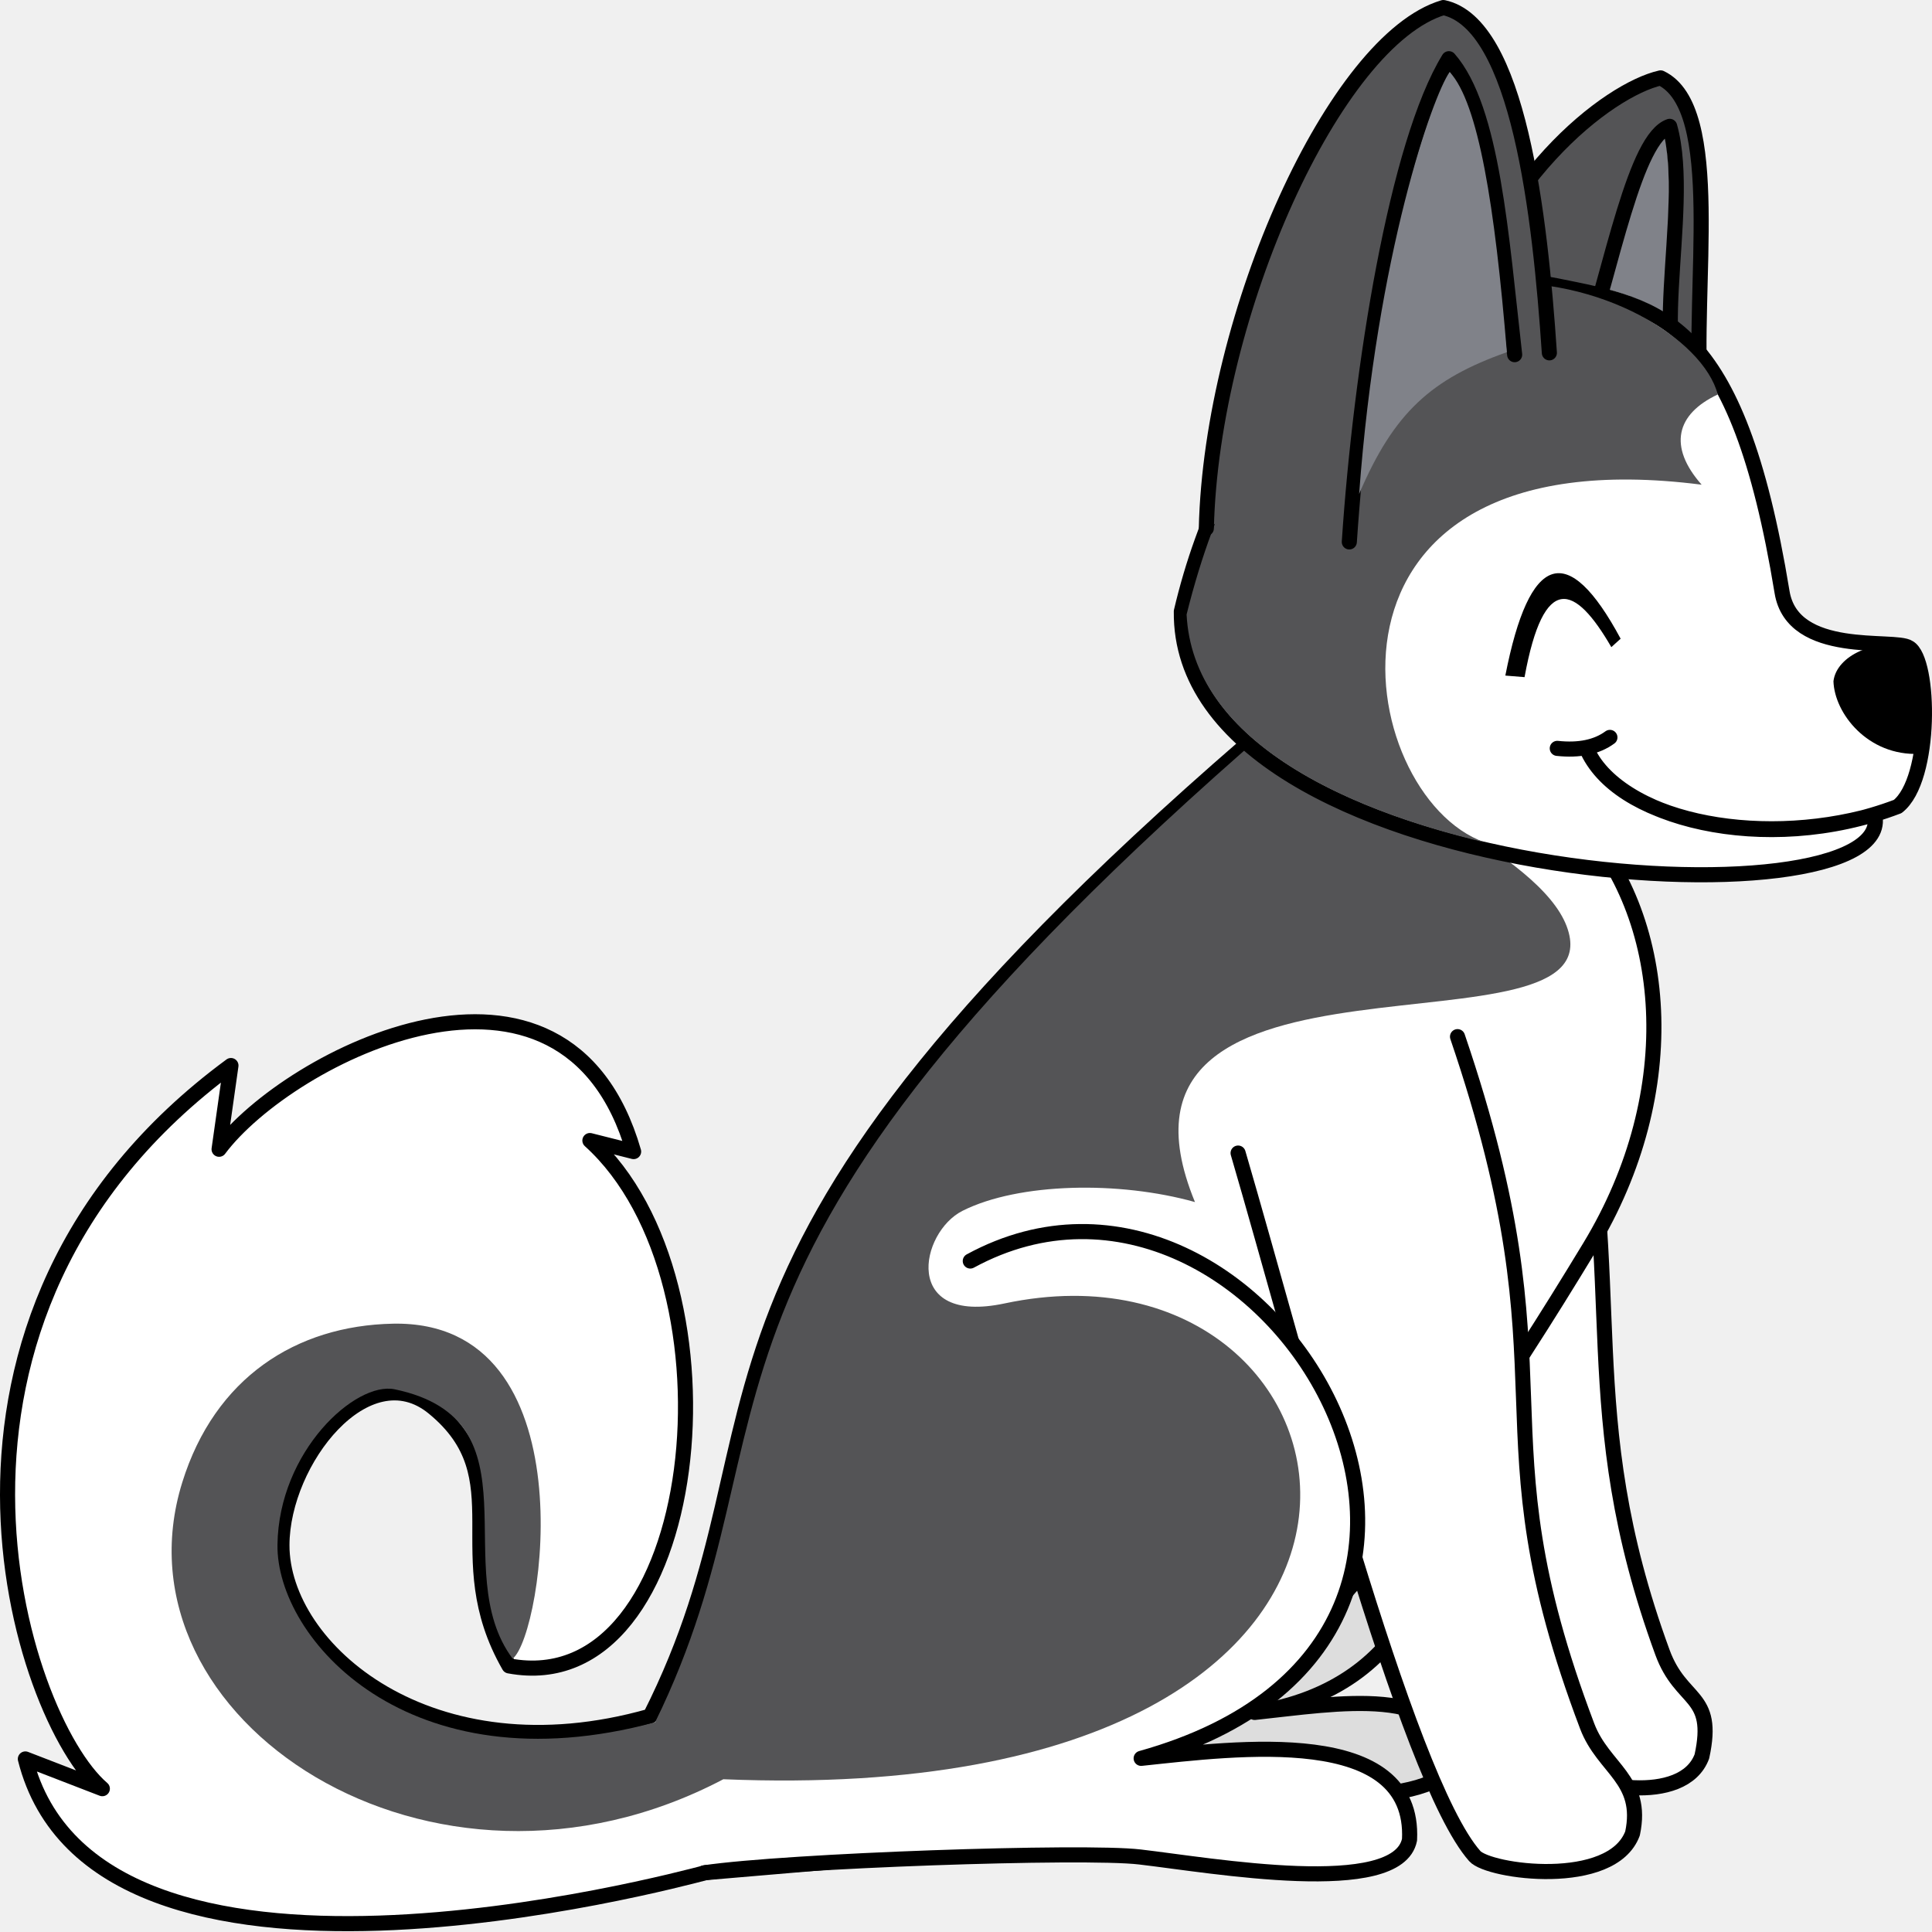
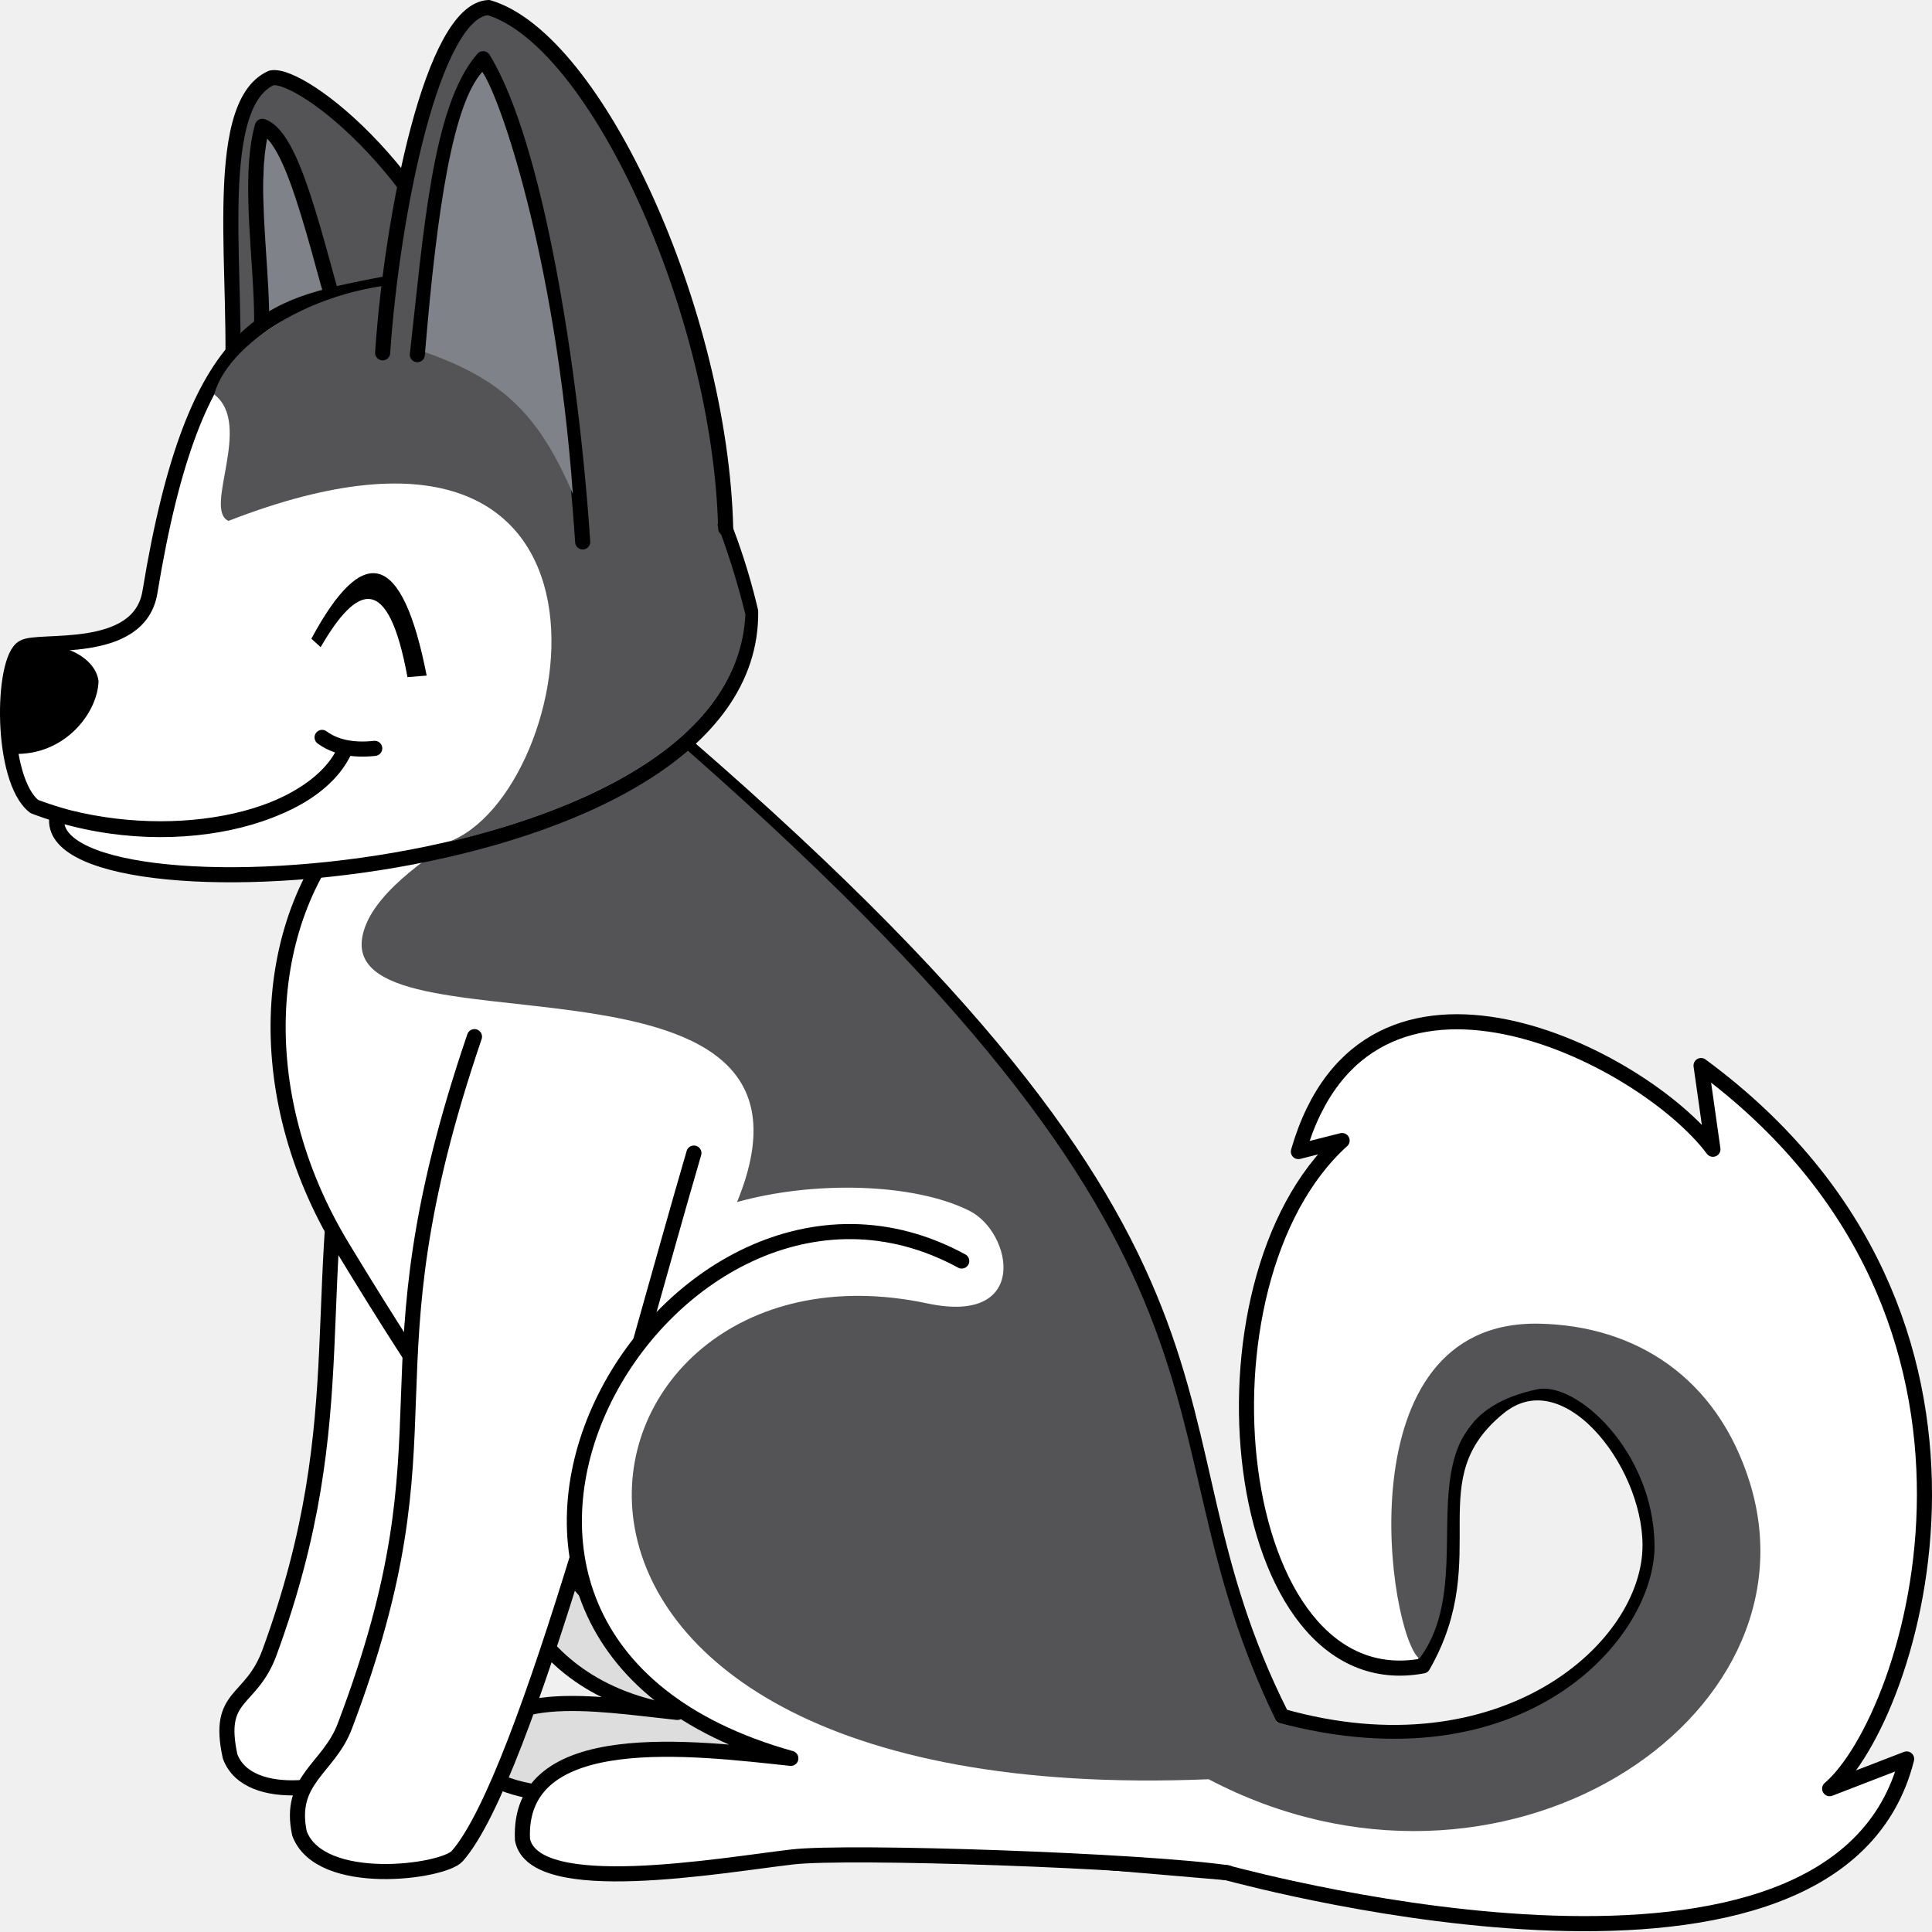
<svg xmlns="http://www.w3.org/2000/svg" width="1024" height="1024" viewBox="0 0 270.933 270.933" version="1.1" id="svg8" enable-background="new">
  <defs id="defs2">
    <filter style="color-interpolation-filters:sRGB;" id="filter4816">
      <feColorMatrix type="luminanceToAlpha" result="fbSourceGraphic" id="feColorMatrix4808" />
      <feFlood flood-color="rgb(134,39,24)" result="result1" flood-opacity="1" id="feFlood4810" />
      <feComposite operator="out" in2="fbSourceGraphic" result="result2" id="feComposite4812" />
      <feComposite operator="in" in2="SourceGraphic" id="feComposite4814" result="fbSourceGraphic" />
      <feColorMatrix result="fbSourceGraphicAlpha" in="fbSourceGraphic" values="0 0 0 -1 0 0 0 0 -1 0 0 0 0 -1 0 0 0 0 1 0" id="feColorMatrix4818" />
      <feColorMatrix id="feColorMatrix4820" values="0.21 0.72 0.072 0 0 0.21 0.72 0.072 0 0 0.21 0.72 0.072 0 0 0 0 0 1 0 " in="fbSourceGraphic" result="fbSourceGraphic" />
      <feColorMatrix result="fbSourceGraphicAlpha" in="fbSourceGraphic" values="0 0 0 -1 0 0 0 0 -1 0 0 0 0 -1 0 0 0 0 1 0" id="feColorMatrix4822" />
      <feColorMatrix id="feColorMatrix4824" values="0.21 0.72 0.072 0 0 0.21 0.72 0.072 0 0 0.21 0.72 0.072 0 0 0 0 0 1 0 " in="fbSourceGraphic" />
    </filter>
  </defs>
-   <g id="g4796" transform="matrix(1.057969,0.05943223,-0.05943223,1.057969,6.618345,-3.848464)" style="display:inline">
+   <g id="g4796" transform="matrix(-1.057969,0.05943223,0.05943223,1.057969,264.315,-3.848464)" style="display:inline">
    <path id="path4786" d="m 209.81,131.222 c 8.79,30.712 2.602,47.467 16.091,78.751 2.854,6.619 7.341,4.949 5.981,13.453 -2.085,6.727 -15.289,4.926 -18.097,2.179 -9.793,-9.581 -21.572,-57.047 -27.493,-86.988" style="display:inline;fill:#ffffff;fill-opacity:1;stroke:#000000;stroke-width:1.998;stroke-linecap:round;stroke-linejoin:round;stroke-miterlimit:4;stroke-dasharray:none;stroke-opacity:1" />
    <path style="display:inline;fill:#dddddd;fill-opacity:1;stroke:#000000;stroke-width:1.998;stroke-linecap:round;stroke-linejoin:round;stroke-miterlimit:4;stroke-dasharray:none;stroke-opacity:1" d="m 164.935,229.838 c 11.031,2.616 32.157,2.496 34.335,-3.895 -1.641,-10.24 -15.843,-6.796 -26.809,-5.01 41.708,-8.76 18.844,-74.583 -13.698,-54.428" id="path4788" />
    <path id="path4748" d="m 124.878,242.796 c 42.073,-5.983 68.099,-47.672 88.403,-85.853 11.342,-21.328 8.066,-44.493 -4.872,-56.576 L 168.033,89.444 c -82.102,78.291 -57.101,94.517 -75.415,136.467 -28.59,9.884 -49.208,-6.124 -49.93,-19.892 -0.585,-11.169 9.795,-25.969 19.002,-19.256 11.96,8.721 2.686,19.383 11.913,33.557 25.938,3.349 28.645,-52.389 6.776,-70.018 l 5.859,1.134 C 75.458,120.706 39.955,141.374 31.447,154.206 l 0.945,-11.15 c -43.285,35.789 -23.054,87.792 -11.625,96.506 l -10.392,-3.357 c 11.293,36.148 86.37,11.37 90.734,9.972 z" style="display:inline;fill:#ffffff;fill-opacity:1;stroke:#000000;stroke-width:1.998;stroke-linecap:round;stroke-linejoin:round;stroke-miterlimit:4;stroke-dasharray:none;stroke-opacity:1" />
    <path id="path4738" d="m 166.121,147.146 c 9.529,26.851 26.772,81.293 36.487,91.132 1.99,2.015 18.371,3.297 20.68,-4.159 1.121,-7.248 -4.333,-8.318 -6.788,-13.842 -17.456,-39.273 -4.058,-45.171 -22.25,-90.143" style="display:inline;fill:#ffffff;fill-opacity:1;stroke:#000000;stroke-width:1.998;stroke-linecap:round;stroke-linejoin:round;stroke-miterlimit:4;stroke-dasharray:none;stroke-opacity:1" />
    <path id="path4742" d="m 100.908,246.213 c 10.964,-2.243 50.044,-5.793 57.464,-5.329 9.56,0.571 34.382,3.572 35.497,-4.28 -0.104,-15.241 -23.422,-10.82 -36.064,-8.761 57.056,-19.46 11.249,-87.682 -26.269,-64.445" style="display:inline;fill:#ffffff;fill-opacity:1;stroke:#000000;stroke-width:1.998;stroke-linecap:round;stroke-linejoin:round;stroke-miterlimit:4;stroke-dasharray:none;stroke-opacity:1" />
    <path id="path4740" d="m 167.463,90.482 c 12.896,6.59 36.254,14.898 40.391,24.256 8.084,18.289 -64.57,2.62 -47.069,39.202 -10.156,-2.248 -23.425,-1.265 -30.641,2.878 -5.509,3.163 -7.2,15.585 6.228,11.931 49.445,-13.452 69.549,63.411 -33.617,64.956 -37.43,22.439 -81.674,-3.369 -73.702,-35.206 3.529,-14.093 13.901,-21.564 26.655,-22.536 26.054,-1.985 22.2,39.952 18.311,43.376 -9.429,-11.241 2.118,-31.718 -17.571,-34.717 -5.247,-0.799 -14.883,9.038 -14.351,21.409 0.532,12.371 19.01,31.29 51.218,20.66 17.759,-42.145 -5.694,-58.824 74.149,-136.209 z" style="display:inline;fill:#545456;fill-opacity:1;stroke:none;stroke-width:2.117;stroke-linecap:round;stroke-linejoin:round;stroke-miterlimit:4;stroke-dasharray:none;stroke-opacity:1" />
  </g>
-   <g id="g842" transform="matrix(0.9585949,0,0,0.9585949,8.596706,10.99689)">
+   <g id="g842" transform="matrix(-0.9585949,0,0,0.9585949,262.3366,10.99689)">
    <path style="opacity:1;fill:#808289;fill-opacity:1;stroke:none;stroke-width:8.081;stroke-linecap:round;stroke-linejoin:round;stroke-miterlimit:4;stroke-dasharray:none;stroke-opacity:1" d="m 854.204,153.497 c 5.196,-27.342 16.783,-66.354 29.395,-81.045 3.944,19.807 1.189,60.311 -1.114,93.199 -8.184,-5.863 -19.339,-9.847 -28.28,-12.154 z" id="path4574" transform="matrix(0.2760116,0,0,0.2760116,-9.267377,-11.42618)" />
-     <path style="fill:#545456;fill-opacity:1;stroke:#000000;stroke-width:2.208;stroke-linecap:round;stroke-linejoin:round;stroke-miterlimit:4;stroke-dasharray:none;stroke-opacity:1" d="M 202.501,39.895 C 208.965,14.771 226.348,1.636 233.967,-0.076 243.239,4.345 238.518,30.673 239.826,46.415 230.889,44.425 238.816,19.468 235.29,7.011 230.25,8.737 227.006,26.658 221.967,42.825 Z" id="path847" />
+     <path style="fill:#545456;fill-opacity:1;stroke:#000000;stroke-width:2.208;stroke-linecap:round;stroke-linejoin:round;stroke-miterlimit:4;stroke-dasharray:none;stroke-opacity:1" d="M 202.501,39.895 C 208.965,14.771 229.624,-1.013 233.967,-0.076 243.239,4.066 238.518,30.673 239.826,46.415 230.889,44.425 238.816,19.468 235.29,7.011 230.25,8.737 227.006,26.658 221.967,42.825 Z" id="path847" />
    <path id="path25" d="m 163.853,77.976 c -0.473,40.489 105.458,46.618 101.42,29.713 -17.634,5.031 -37.752,0.631 -42.143,-9.662 4.235,10.127 25.943,15.942 45.517,8.486 5.049,-3.934 4.792,-21.48 1.637,-23.246 -2.057,-1.408 -16.992,1.39 -18.552,-8.126 -6.579,-40.143 -17.787,-41.746 -32.884,-44.79 -29.186,-5.884 -48.47,19.809 -54.996,47.625 z" style="display:inline;fill:#ffffff;fill-opacity:1;stroke:#000000;stroke-width:2.208;stroke-linecap:round;stroke-linejoin:round;stroke-miterlimit:4;stroke-dasharray:none;stroke-opacity:1" />
    <path style="display:inline;fill:none;stroke:#000000;stroke-width:2.208;stroke-linecap:round;stroke-linejoin:round;stroke-miterlimit:4;stroke-dasharray:none;stroke-opacity:1" d="m 218.848,98.009 c 3.195,0.343 5.766,-0.186 7.701,-1.606" id="path844" />
-     <path style="display:inline;fill:#545456;fill-opacity:1;stroke:none;stroke-width:0.265px;stroke-linecap:butt;stroke-linejoin:miter;stroke-opacity:1" d="m 208.242,111.759 c -19.385,-6.808 -28.289,-60.003 31.725,-52.324 -4.918,-5.569 -3.762,-10.322 2.361,-13.198 -4.21,-16.119 -60.314,-37.844 -77.707,32.186 0.906,18.24 22.641,28.383 43.62,33.336 z" id="path849" />
+     <path style="display:inline;fill:#545456;fill-opacity:1;stroke:none;stroke-width:0.265px;stroke-linecap:butt;stroke-linejoin:miter;stroke-opacity:1" d="m 208.242,111.759 c -19.385,-6.808 -30.58,-71.396 32.004,-47.027 3.753,-1.71 -3.65,-14.098 2.082,-18.495 -4.21,-16.119 -60.314,-37.844 -77.707,32.186 0.906,18.24 22.641,28.383 43.62,33.336 z" id="path849" />
    <path id="path834" d="m 269.692,83.357 c -4.129,-1.434 -9.979,0.988 -10.441,4.831 0.15,4.686 5.005,10.951 12.562,10.624 0.968,-5.09 0.593,-12.773 -2.121,-15.455 z" style="fill:#000000;fill-opacity:1;stroke:none;stroke-width:0.265px;stroke-linecap:butt;stroke-linejoin:miter;stroke-opacity:1" />
    <path id="path836" d="m 214.061,87.589 -2.811,-0.229 c 3.505,-17.904 9.111,-19.831 16.867,-5.394 l -1.36,1.232 c -5.304,-9.161 -9.873,-11.034 -12.697,4.391 z" style="display:inline;fill:#000000;fill-opacity:1;stroke:none;stroke-width:0.265px;stroke-linecap:butt;stroke-linejoin:miter;stroke-opacity:1" />
-     <path id="path832" d="m 167.508,65.822 c 0.75,-31.454 18.855,-71.478 34.681,-76.19 10.996,2.335 14.142,30.344 15.502,50.514 m -5.078,0.267 C 210.651,23.203 209.396,4.416 202.991,-2.884 195.372,9.551 190.129,42.233 188.425,67.808" style="display:inline;fill:#545456;fill-opacity:1;stroke:#000000;stroke-width:2.208;stroke-linecap:round;stroke-linejoin:round;stroke-miterlimit:4;stroke-dasharray:none;stroke-opacity:1" />
+     <path id="path832" d="m 167.508,65.822 c 0.75,-31.454 18.855,-71.478 34.681,-76.19 8.208,0.383 14.142,30.344 15.502,50.514 m -5.078,0.267 C 210.651,23.203 209.396,4.416 202.991,-2.884 195.372,9.551 190.129,42.233 188.425,67.808" style="display:inline;fill:#545456;fill-opacity:1;stroke:#000000;stroke-width:2.208;stroke-linecap:round;stroke-linejoin:round;stroke-miterlimit:4;stroke-dasharray:none;stroke-opacity:1" />
    <path style="display:inline;fill:#808289;fill-opacity:1;stroke:none;stroke-width:0.276px;stroke-linecap:butt;stroke-linejoin:miter;stroke-opacity:1" d="m 211.475,40.049 c -11,3.904 -16.497,8.752 -21.615,20.744 2.595,-35.17 10.784,-58.295 13.245,-61.73 4.215,4.528 6.617,19.618 8.37,40.986 z" id="path4570" />
  </g>
</svg>
